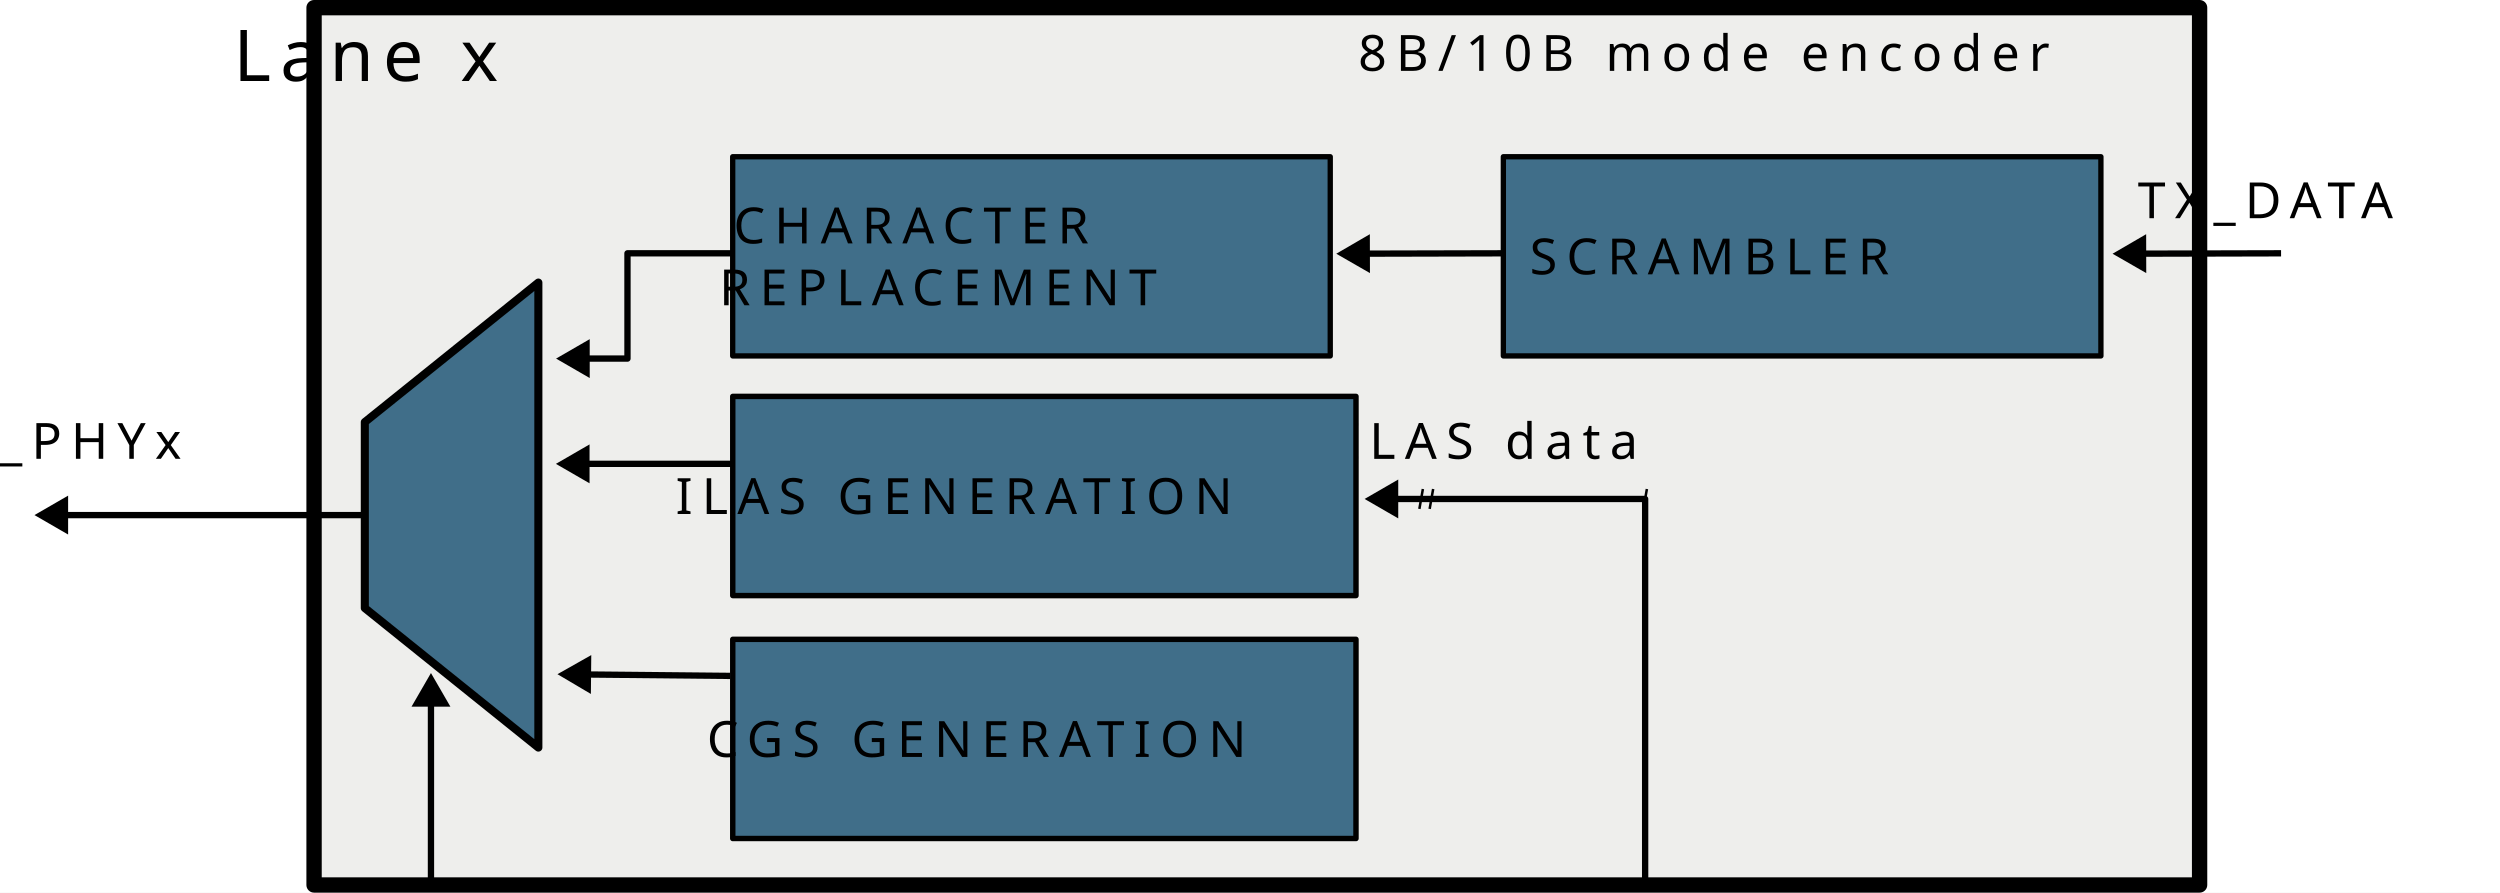
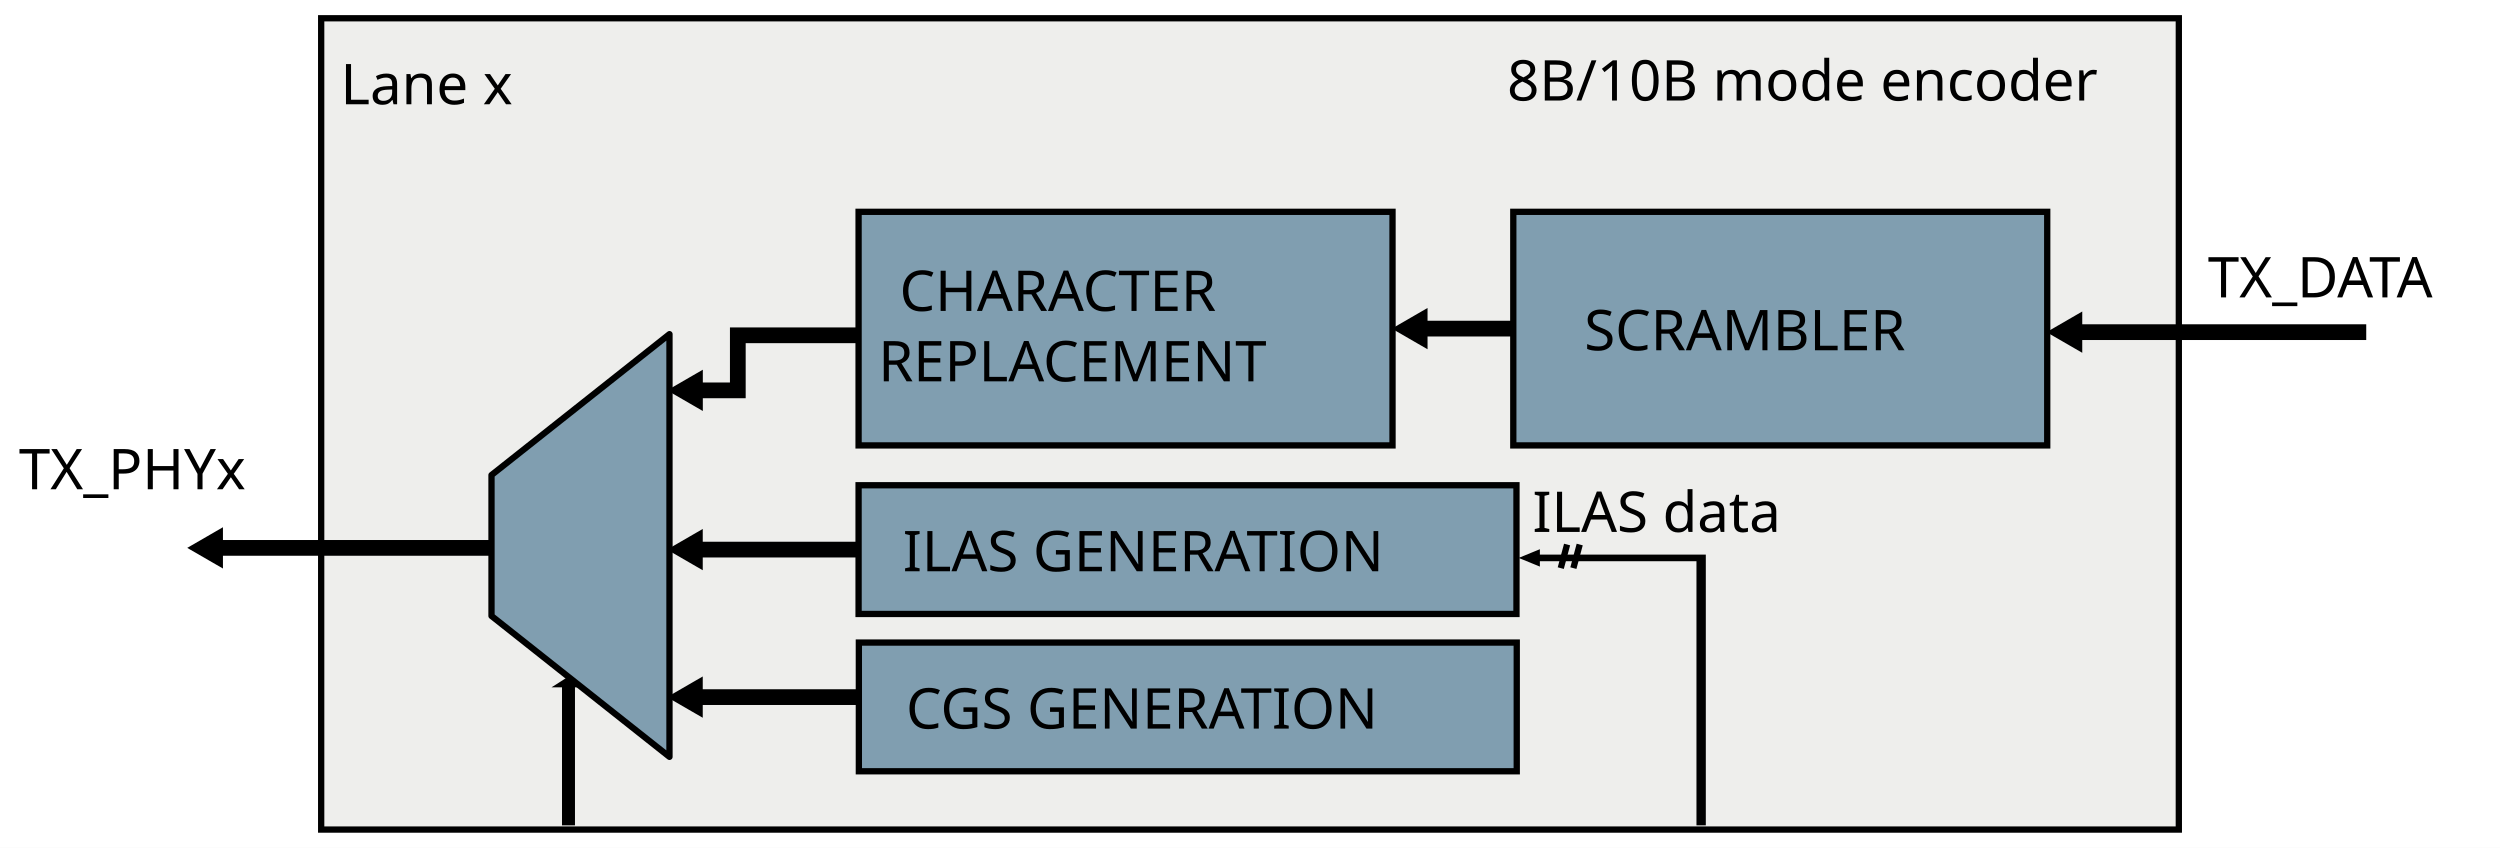
- <svg xmlns="http://www.w3.org/2000/svg" width="185.208mm" height="66.129mm" viewBox="0 0 700 249.937" version="1.1" id="svg1">
+ <svg xmlns="http://www.w3.org/2000/svg" width="187.897mm" height="63.722mm" viewBox="0 0 710.163 240.838" version="1.1" id="svg1">
  <defs id="defs1">
    <marker style="overflow:visible" id="Stop" refX="0" refY="0" orient="10" markerWidth="0.4" markerHeight="0.4" viewBox="0 0 1 1" preserveAspectRatio="xMidYMid">
      <path style="fill:none;stroke:context-stroke;stroke-width:1" d="M 0,4 V -4" id="path23" />
    </marker>
    <marker style="overflow:visible" id="marker9" refX="0" refY="0" orient="auto-start-reverse" markerWidth="1" markerHeight="1" viewBox="0 0 1 1" preserveAspectRatio="xMidYMid">
      <path transform="scale(0.5)" style="fill:context-stroke;fill-rule:evenodd;stroke:context-stroke;stroke-width:1pt" d="M 5.77,0 -2.88,5 V -5 Z" id="path9" />
    </marker>
    <marker style="overflow:visible" id="Triangle" refX="0" refY="0" orient="auto-start-reverse" markerWidth="1" markerHeight="1" viewBox="0 0 1 1" preserveAspectRatio="xMidYMid">
      <path transform="scale(0.5)" style="fill:context-stroke;fill-rule:evenodd;stroke:context-stroke;stroke-width:1pt" d="M 5.77,0 -2.88,5 V -5 Z" id="path135" />
    </marker>
    <marker style="overflow:visible" id="Triangle-4" refX="0" refY="0" orient="auto-start-reverse" markerWidth="1" markerHeight="1" viewBox="0 0 1 1" preserveAspectRatio="xMidYMid">
      <path transform="scale(0.5)" style="fill:context-stroke;fill-rule:evenodd;stroke:context-stroke;stroke-width:1pt" d="M 5.77,0 -2.88,5 V -5 Z" id="path135-0" />
    </marker>
+     <linearGradient id="linearGradient4921" gradientTransform="matrix(0.4189409,0,0,0.4189409,975.6675,839.7699)">
+       <stop id="stop4919" offset="0" style="stop-color:#809eb0;stop-opacity:1;" />
+     </linearGradient>
+     <marker orient="auto" refY="0" refX="0" id="TriangleOutS" style="overflow:visible">
+       <path id="path4063" d="M 1.231,0 -0.614,1.067 v -2.133 z" style="fill-rule:evenodd;stroke:#000000;stroke-width:0.213pt" />
+     </marker>
+     <marker orient="auto" refY="0" refX="0" id="marker3" style="overflow:visible">
+       <path id="path3" d="M 1.231,0 -0.614,1.067 v -2.133 z" style="fill-rule:evenodd;stroke:#000000;stroke-width:0.213pt" />
+     </marker>
+     <marker orient="auto" refY="0" refX="0" id="marker4" style="overflow:visible">
+       <path id="path4" d="M 1.231,0 -0.614,1.067 v -2.133 z" style="fill-rule:evenodd;stroke:#000000;stroke-width:0.213pt" />
+     </marker>
+     <marker orient="auto" refY="0" refX="0" id="marker5" style="overflow:visible">
+       <path id="path5" d="M 1.231,0 -0.614,1.067 v -2.133 z" style="fill-rule:evenodd;stroke:#000000;stroke-width:0.213pt" />
+     </marker>
+     <marker orient="auto" refY="0" refX="0" id="marker6" style="overflow:visible">
+       <path id="path6" d="M 1.231,0 -0.614,1.067 v -2.133 z" style="fill-rule:evenodd;stroke:#000000;stroke-width:0.213pt" />
+     </marker>
+     <marker orient="auto" refY="0" refX="0" id="marker7" style="overflow:visible">
+       <path id="path7-4" d="M 1.231,0 -0.614,1.067 v -2.133 z" style="fill-rule:evenodd;stroke:#000000;stroke-width:0.213pt" />
+     </marker>
+     <marker orient="auto" refY="0" refX="0" id="TriangleInS" style="overflow:visible">
+       <path id="path4054" d="M -1.231,0 0.614,-1.067 v 2.133 z" style="fill-rule:evenodd;stroke:#000000;stroke-width:0.213pt" />
+     </marker>
+     <marker orient="auto" refY="0" refX="0" id="marker8" style="overflow:visible">
+       <path id="path8-6" d="M 1.231,0 -0.614,1.067 v -2.133 z" style="fill-rule:evenodd;stroke:#000000;stroke-width:0.213pt" />
+     </marker>
  </defs>
-   <g id="layer1" transform="translate(375.7008,-33.66705)">
-     <rect style="fill:#ffffff;stroke-width:1.334;stroke-linejoin:round" id="rect3" width="700" height="249.937" x="-375.701" y="33.667" />
+   <g id="layer1" transform="translate(515.1793,-560.4114)">
+     <rect style="fill:#ffffff;stroke-width:1.319;stroke-linejoin:round" id="rect3" width="710.163" height="240.838" x="-515.179" y="560.411" />
    <g id="g7" transform="matrix(0.5199458,0,0,0.5199458,-182.7154,3.77206)" />
-     <g id="g3">
-       <rect style="fill:#eeeeec;fill-opacity:1;stroke:#000000;stroke-width:4.293;stroke-linejoin:round" id="rect1" width="527.948" height="245.644" x="-287.762" y="35.814" />
-       <g id="g4" transform="matrix(0.5199458,0,0,0.5199458,-190.0596,27.67838)">
-         <rect style="fill:#406e89;fill-opacity:1;stroke:#000000;stroke-width:2.868;stroke-linejoin:round" id="rect2" width="321.794" height="107.267" x="37.528" y="95.922" />
-         <text xml:space="preserve" style="font-size:26.926px;font-family:sans-serif;-inkscape-font-specification:'sans-serif, ';text-align:center;letter-spacing:5px;word-spacing:0px;text-anchor:middle;fill:#000000;fill-opacity:1;stroke:none;stroke-width:3.402;stroke-linejoin:round;font-weight:normal;font-style:normal;font-stretch:normal;font-variant:normal;font-variant-ligatures:normal;font-variant-caps:normal;font-variant-numeric:normal;font-variant-east-asian:normal" x="197.123" y="142.583" id="text2">
-           <tspan id="tspan2" x="197.123" y="142.583" style="font-size:26.926px;fill:#000000;stroke:none;-inkscape-font-specification:'sans-serif, ';font-family:sans-serif;font-weight:normal;font-style:normal;font-stretch:normal;font-variant:normal;font-variant-ligatures:normal;font-variant-caps:normal;font-variant-numeric:normal;font-variant-east-asian:normal">CHARACTER</tspan>
-           <tspan x="199.623" y="175.916" id="tspan3" style="font-size:26.926px;fill:#000000;stroke:none;-inkscape-font-specification:'sans-serif, ';font-family:sans-serif;font-weight:normal;font-style:normal;font-stretch:normal;font-variant:normal;font-variant-ligatures:normal;font-variant-caps:normal;font-variant-numeric:normal;font-variant-east-asian:normal">REPLACEMENT</tspan>
+     <rect y="565.598" x="-423.945" height="230.465" width="527.695" id="rect5445" style="fill:#eeeeec;fill-opacity:1;fill-rule:evenodd;stroke:#000000;stroke-width:1.787;stroke-linecap:square;stroke-linejoin:miter;stroke-miterlimit:4;stroke-dasharray:none;stroke-dashoffset:0;stroke-opacity:1" />
+     <g transform="matrix(0.4189409,0,0,0.4189409,-298.8218,550.0659)" id="g5455">
+       <rect style="fill:url(#linearGradient4921);fill-opacity:1;fill-rule:evenodd;stroke:#000000;stroke-width:4.267;stroke-linecap:square;stroke-linejoin:miter;stroke-miterlimit:4;stroke-dasharray:none;stroke-dashoffset:0;stroke-opacity:1" id="rect5447" width="362.039" height="158.392" x="65.727" y="168.319" />
+       <text xml:space="preserve" style="font-style:normal;font-variant:normal;font-weight:normal;font-stretch:normal;font-size:38.191px;line-height:0%;font-family:sans-serif;-inkscape-font-specification:'sans-serif, Normal';font-variant-ligatures:normal;font-variant-caps:normal;font-variant-numeric:normal;font-variant-east-asian:normal;letter-spacing:0px;word-spacing:0px;fill:#000000;fill-opacity:1;stroke:none;stroke-width:1.067" x="245.497" y="235.535" id="text5453">
+         <tspan id="tspan5449" x="245.497" y="235.535" style="font-style:normal;font-variant:normal;font-weight:normal;font-stretch:normal;font-size:38.191px;line-height:1.25;font-family:sans-serif;-inkscape-font-specification:'sans-serif, Normal';font-variant-ligatures:normal;font-variant-caps:normal;font-variant-numeric:normal;font-variant-east-asian:normal;text-align:center;text-anchor:middle;stroke-width:1.067">CHARACTER</tspan>
+         <tspan x="245.497" y="283.275" id="tspan5451" style="font-style:normal;font-variant:normal;font-weight:normal;font-stretch:normal;font-size:38.191px;line-height:1.25;font-family:sans-serif;-inkscape-font-specification:'sans-serif, Normal';font-variant-ligatures:normal;font-variant-caps:normal;font-variant-numeric:normal;font-variant-east-asian:normal;text-align:center;text-anchor:middle;stroke-width:1.067">REPLACEMENT</tspan>
+       </text>
+     </g>
+     <g transform="matrix(0.4189409,0,0,0.4189409,-298.8218,532.7774)" id="g5465">
+       <g id="g5463">
+         <rect style="fill:url(#linearGradient4921);fill-opacity:1;fill-rule:evenodd;stroke:#000000;stroke-width:4.267;stroke-linecap:square;stroke-linejoin:miter;stroke-miterlimit:4;stroke-dasharray:none;stroke-dashoffset:0;stroke-opacity:1" id="rect5457" width="362.039" height="158.392" x="509.656" y="209.586" />
+         <text id="text5461" y="303.469" x="557.79" style="font-style:normal;font-variant:normal;font-weight:normal;font-stretch:normal;font-size:38.191px;line-height:0%;font-family:sans-serif;-inkscape-font-specification:'sans-serif, Normal';font-variant-ligatures:normal;font-variant-caps:normal;font-variant-numeric:normal;font-variant-east-asian:normal;letter-spacing:0px;word-spacing:0px;fill:#000000;fill-opacity:1;stroke:none;stroke-width:1.067" xml:space="preserve">
+           <tspan style="font-style:normal;font-variant:normal;font-weight:normal;font-stretch:normal;font-size:38.191px;line-height:1.25;font-family:sans-serif;-inkscape-font-specification:'sans-serif, Normal';font-variant-ligatures:normal;font-variant-caps:normal;font-variant-numeric:normal;font-variant-east-asian:normal;stroke-width:1.067" y="303.469" x="557.79" id="tspan5459">SCRAMBLER</tspan>
        </text>
      </g>
-       <g id="g5" transform="matrix(0.5199458,0,0,0.5199458,-182.9444,27.67838)">
-         <rect style="fill:#406e89;fill-opacity:1;stroke:#000000;stroke-width:2.868;stroke-linejoin:round" id="rect2-2" width="321.794" height="107.267" x="438.858" y="95.922" />
-         <text xml:space="preserve" style="font-size:26.926px;font-family:sans-serif;-inkscape-font-specification:'sans-serif, ';text-align:center;letter-spacing:5px;word-spacing:0px;text-anchor:middle;fill:#000000;fill-opacity:1;stroke:none;stroke-width:3.402;stroke-linejoin:round;font-weight:normal;font-style:normal;font-stretch:normal;font-variant:normal;font-variant-ligatures:normal;font-variant-caps:normal;font-variant-numeric:normal;font-variant-east-asian:normal" x="598.83" y="159.249" id="text2-1">
-           <tspan x="601.33" y="159.249" id="tspan3-9" style="font-size:26.926px;fill:#000000;stroke:none;-inkscape-font-specification:'sans-serif, ';font-family:sans-serif;font-weight:normal;font-style:normal;font-stretch:normal;font-variant:normal;font-variant-ligatures:normal;font-variant-caps:normal;font-variant-numeric:normal;font-variant-east-asian:normal">SCRAMBLER</tspan>
-         </text>
-         <text xml:space="preserve" style="font-size:26.926px;font-family:sans-serif;-inkscape-font-specification:'sans-serif, ';text-align:center;letter-spacing:5px;word-spacing:0px;text-anchor:middle;fill:#000000;fill-opacity:1;stroke:none;stroke-width:3.402;stroke-linejoin:round;font-weight:normal;font-style:normal;font-stretch:normal;font-variant:normal;font-variant-ligatures:normal;font-variant-caps:normal;font-variant-numeric:normal;font-variant-east-asian:normal" x="898.225" y="129.032" id="text2-1-4">
-           <tspan x="900.725" y="129.032" id="tspan3-9-1" style="font-size:26.926px;fill:#000000;stroke:none;-inkscape-font-specification:'sans-serif, ';font-family:sans-serif;font-weight:normal;font-style:normal;font-stretch:normal;font-variant:normal;font-variant-ligatures:normal;font-variant-caps:normal;font-variant-numeric:normal;font-variant-east-asian:normal">TX_DATA</tspan>
-         </text>
-         <text xml:space="preserve" style="font-size:26.926px;font-family:sans-serif;-inkscape-font-specification:'sans-serif, ';text-align:center;letter-spacing:5px;word-spacing:0px;text-anchor:middle;fill:#000000;fill-opacity:1;stroke:none;stroke-width:3.402;stroke-linejoin:round;font-weight:normal;font-style:normal;font-stretch:normal;font-variant:normal;font-variant-ligatures:normal;font-variant-caps:normal;font-variant-numeric:normal;font-variant-east-asian:normal" x="-293.22" y="258.587" id="text2-1-4-2">
-           <tspan x="-290.72" y="258.587" id="tspan3-9-1-6" style="font-size:26.926px;fill:#000000;stroke:none;-inkscape-font-specification:'sans-serif, ';font-family:sans-serif;font-weight:normal;font-style:normal;font-stretch:normal;font-variant:normal;font-variant-ligatures:normal;font-variant-caps:normal;font-variant-numeric:normal;font-variant-east-asian:normal">TX_PHYx</tspan>
-         </text>
-         <text xml:space="preserve" style="font-size:26.926px;font-family:sans-serif;-inkscape-font-specification:'sans-serif, ';text-align:center;letter-spacing:5px;word-spacing:0px;text-anchor:middle;fill:#000000;fill-opacity:1;stroke:none;stroke-width:3.402;stroke-linejoin:round;font-weight:normal;font-style:normal;font-stretch:normal;font-variant:normal;font-variant-ligatures:normal;font-variant-caps:normal;font-variant-numeric:normal;font-variant-east-asian:normal" x="480.957" y="258.607" id="text2-1-4-2-7">
-           <tspan x="483.457" y="258.607" id="tspan3-9-1-6-2" style="font-size:26.926px;fill:#000000;stroke:none;-inkscape-font-specification:'sans-serif, ';font-family:sans-serif;font-weight:normal;font-style:normal;font-stretch:normal;font-variant:normal;font-variant-ligatures:normal;font-variant-caps:normal;font-variant-numeric:normal;font-variant-east-asian:normal">ILAS data</tspan>
-         </text>
-         <text xml:space="preserve" style="font-style:normal;font-variant:normal;font-weight:normal;font-stretch:normal;font-size:38.465px;font-family:sans-serif;-inkscape-font-specification:'sans-serif, ';font-variant-ligatures:normal;font-variant-caps:normal;font-variant-numeric:normal;font-variant-east-asian:normal;text-align:center;letter-spacing:5px;word-spacing:0px;text-anchor:middle;fill:#000000;fill-opacity:1;stroke:none;stroke-width:3.402;stroke-linejoin:round" x="-111.187" y="55.124" id="text2-1-4-2-9">
-           <tspan x="-108.687" y="55.124" id="tspan3-9-1-6-9" style="font-style:normal;font-variant:normal;font-weight:normal;font-stretch:normal;font-size:38.465px;font-family:sans-serif;-inkscape-font-specification:'sans-serif, ';font-variant-ligatures:normal;font-variant-caps:normal;font-variant-numeric:normal;font-variant-east-asian:normal;fill:#000000;stroke:none">Lane x</tspan>
-         </text>
-         <text xml:space="preserve" style="font-size:26.926px;font-family:sans-serif;-inkscape-font-specification:'sans-serif, ';text-align:center;letter-spacing:5px;word-spacing:0px;text-anchor:middle;fill:#000000;fill-opacity:1;stroke:none;stroke-width:3.402;stroke-linejoin:round;font-weight:normal;font-style:normal;font-stretch:normal;font-variant:normal;font-variant-ligatures:normal;font-variant-caps:normal;font-variant-numeric:normal;font-variant-east-asian:normal" x="595.863" y="49.662" id="text2-1-4-2-9-5">
-           <tspan x="598.363" y="49.662" id="tspan3-9-1-6-9-1" style="font-size:26.926px;fill:#000000;stroke:none;-inkscape-font-specification:'sans-serif, ';font-family:sans-serif;font-weight:normal;font-style:normal;font-stretch:normal;font-variant:normal;font-variant-ligatures:normal;font-variant-caps:normal;font-variant-numeric:normal;font-variant-east-asian:normal">8B/10B mode encoder</tspan>
-         </text>
-         <path id="rect8" style="fill:#406e89;fill-opacity:1;stroke:#000000;stroke-width:4.354;stroke-linejoin:round" d="m -174.264,238.814 93.454,-75.122 v 250.407 l -93.454,-75.122 z" />
-         <path style="fill:none;fill-opacity:1;stroke:#000000;stroke-width:3.402;stroke-linejoin:round;stroke-dasharray:none;marker-end:url(#marker9)" d="m 23.874,147.93 h -56.693 v 56.693 l -26.365,1e-5" id="path8" />
-         <path style="fill:none;fill-opacity:1;stroke:#000000;stroke-width:3.402;stroke-linejoin:round;stroke-dasharray:none;marker-end:url(#marker9)" d="m 23.874,261.315 -83.15,1e-5" id="path10" />
-         <path style="fill:none;fill-opacity:1;stroke:#000000;stroke-width:3.402;stroke-linejoin:round;stroke-dasharray:none;marker-end:url(#Triangle)" d="m 22.41,375.503 -80.86,-0.802" id="path11" />
-         <path style="fill:none;fill-opacity:1;stroke:#000000;stroke-width:3.402;stroke-linejoin:round;stroke-dasharray:none;marker-end:url(#Triangle)" d="m -174.264,288.896 -165.81,10e-6" id="path12" />
-         <path style="fill:none;fill-opacity:1;stroke:#000000;stroke-width:3.402;stroke-linejoin:round;stroke-dasharray:none;marker-end:url(#Triangle)" d="M -138.645,488.087 V 386.04" id="path13" />
-         <path style="fill:none;fill-opacity:1;stroke:#000000;stroke-width:3.402;stroke-linejoin:round;stroke-dasharray:none;marker-start:url(#marker9);marker-mid:url(#Stop)" d="m 376.219,280.213 h 18.361 5.53 115.103 v 207.874" id="path14" />
+     </g>
+     <g transform="matrix(0.4189409,0,0,0.4189409,-301.9816,744.8446)" id="g5473">
+       <rect y="-111.213" x="73.27" height="87.277" width="446.083" id="rect5467" style="fill:url(#linearGradient4921);fill-opacity:1;fill-rule:evenodd;stroke:#000000;stroke-width:4.267;stroke-linecap:square;stroke-linejoin:miter;stroke-miterlimit:4;stroke-dasharray:none;stroke-dashoffset:0;stroke-opacity:1" />
+       <text xml:space="preserve" style="font-style:normal;font-variant:normal;font-weight:normal;font-stretch:normal;font-size:38.191px;line-height:0%;font-family:sans-serif;-inkscape-font-specification:'sans-serif, Normal';font-variant-ligatures:normal;font-variant-caps:normal;font-variant-numeric:normal;font-variant-east-asian:normal;letter-spacing:0px;word-spacing:0px;fill:#000000;fill-opacity:1;stroke:none;stroke-width:1.067" x="103.265" y="-52.887" id="text5471">
+         <tspan style="font-style:normal;font-variant:normal;font-weight:normal;font-stretch:normal;font-size:38.191px;line-height:1.25;font-family:sans-serif;-inkscape-font-specification:'sans-serif, Normal';font-variant-ligatures:normal;font-variant-caps:normal;font-variant-numeric:normal;font-variant-east-asian:normal;stroke-width:1.067" id="tspan5469" x="103.265" y="-52.887">ILAS GENERATION</tspan>
+       </text>
+     </g>
+     <path id="path5475" d="m -182.097,189.33 h -191.237" style="fill:none;stroke:#000000;stroke-width:10.667;stroke-linecap:butt;stroke-linejoin:miter;stroke-miterlimit:4;stroke-dasharray:none;stroke-opacity:1;marker-end:url(#TriangleOutS)" transform="matrix(0.4189409,0,0,0.4189409,-298.8218,636.727)" />
+     <text id="text5481" y="590.023" x="-418.445" style="font-style:normal;font-variant:normal;font-weight:normal;font-stretch:normal;font-size:16px;line-height:1.25;font-family:sans-serif;-inkscape-font-specification:'sans-serif, Normal';font-variant-ligatures:normal;font-variant-position:normal;font-variant-caps:normal;font-variant-numeric:normal;font-variant-alternates:normal;font-variant-east-asian:normal;text-indent:0;text-align:start;text-decoration:none;text-decoration-line:none;text-decoration-style:solid;text-decoration-color:#000000;letter-spacing:0px;word-spacing:0px;text-transform:none;writing-mode:lr-tb;direction:ltr;text-orientation:mixed;dominant-baseline:auto;baseline-shift:baseline;text-anchor:start;white-space:normal;shape-padding:0;vector-effect:none;fill:#000000;fill-opacity:1;stroke:none;stroke-width:0.447;stroke-linecap:butt;stroke-linejoin:miter;stroke-miterlimit:4;stroke-dasharray:none;stroke-dashoffset:0;stroke-opacity:1" xml:space="preserve">
+       <tspan style="font-style:normal;font-variant:normal;font-weight:normal;font-stretch:normal;font-size:16px;line-height:1.25;font-family:sans-serif;-inkscape-font-specification:'sans-serif, Normal';font-variant-ligatures:normal;font-variant-position:normal;font-variant-caps:normal;font-variant-numeric:normal;font-variant-alternates:normal;font-variant-east-asian:normal;text-indent:0;text-align:start;text-decoration:none;text-decoration-line:none;text-decoration-style:solid;text-decoration-color:#000000;letter-spacing:0px;word-spacing:0px;text-transform:none;writing-mode:lr-tb;direction:ltr;text-orientation:mixed;dominant-baseline:auto;baseline-shift:baseline;text-anchor:start;white-space:normal;shape-padding:0;vector-effect:none;fill:#000000;fill-opacity:1;stroke:none;stroke-width:0.447;stroke-linecap:butt;stroke-linejoin:miter;stroke-miterlimit:4;stroke-dasharray:none;stroke-dashoffset:0;stroke-opacity:1" y="590.023" x="-418.445" id="tspan5479">Lane x</tspan>
+     </text>
+     <g transform="matrix(0.4189409,0,0,0.4189409,-301.4509,808.4907)" id="g5495">
+       <g transform="translate(0,-25.85991)" id="g5489">
+         <rect y="-130.608" x="72.192" height="87.277" width="446.083" id="rect5487" style="fill:url(#linearGradient4921);fill-opacity:1;fill-rule:evenodd;stroke:#000000;stroke-width:4.267;stroke-linecap:square;stroke-linejoin:miter;stroke-miterlimit:4;stroke-dasharray:none;stroke-dashoffset:0;stroke-opacity:1" />
      </g>
-       <g id="g6" transform="matrix(0.5199458,0,0,0.5199458,-182.7153,6.126931)">
-         <rect style="fill:#406e89;fill-opacity:1;stroke:#000000;stroke-width:2.929;stroke-linejoin:round" id="rect2-2-3" width="335.621" height="107.267" x="23.434" y="266.434" />
-         <text xml:space="preserve" style="font-size:26.926px;font-family:sans-serif;-inkscape-font-specification:'sans-serif, ';text-align:center;letter-spacing:5px;word-spacing:0px;text-anchor:middle;fill:#000000;fill-opacity:1;stroke:none;stroke-width:3.402;stroke-linejoin:round;font-weight:normal;font-style:normal;font-stretch:normal;font-variant:normal;font-variant-ligatures:normal;font-variant-caps:normal;font-variant-numeric:normal;font-variant-east-asian:normal" x="191.629" y="329.761" id="text2-1-3">
-           <tspan x="194.129" y="329.761" id="tspan3-9-5" style="font-size:26.926px;fill:#000000;stroke:none;-inkscape-font-specification:'sans-serif, ';font-family:sans-serif;font-weight:normal;font-style:normal;font-stretch:normal;font-variant:normal;font-variant-ligatures:normal;font-variant-caps:normal;font-variant-numeric:normal;font-variant-east-asian:normal">ILAS GENERATION</tspan>
-         </text>
-       </g>
-       <rect style="fill:#406e89;fill-opacity:1;stroke:#000000;stroke-width:2.929;stroke-linejoin:round" id="rect2-2-3-9" width="335.621" height="107.267" x="23.434" y="401.782" transform="matrix(0.5199458,0,0,0.5199458,-182.7154,3.77206)" />
-       <text xml:space="preserve" style="font-style:normal;font-variant:normal;font-weight:normal;font-stretch:normal;font-size:26.926px;font-family:sans-serif;-inkscape-font-specification:'sans-serif, ';font-variant-ligatures:normal;font-variant-caps:normal;font-variant-numeric:normal;font-variant-east-asian:normal;text-align:center;letter-spacing:5px;word-spacing:0px;text-anchor:middle;fill:#000000;fill-opacity:1;stroke:none;stroke-width:3.402;stroke-linejoin:round" x="191.772" y="465.109" id="text2-1-3-1" transform="matrix(0.5199458,0,0,0.5199458,-182.7154,3.77206)">
-         <tspan x="194.272" y="465.109" id="tspan3-9-5-1" style="font-style:normal;font-variant:normal;font-weight:normal;font-stretch:normal;font-size:26.926px;font-family:sans-serif;-inkscape-font-specification:'sans-serif, ';font-variant-ligatures:normal;font-variant-caps:normal;font-variant-numeric:normal;font-variant-east-asian:normal;fill:#000000;stroke:none">CGS GENERATION</tspan>
+       <text xml:space="preserve" style="font-style:normal;font-variant:normal;font-weight:normal;font-stretch:normal;font-size:38.191px;line-height:0%;font-family:sans-serif;-inkscape-font-specification:'sans-serif, Normal';font-variant-ligatures:normal;font-variant-caps:normal;font-variant-numeric:normal;font-variant-east-asian:normal;letter-spacing:0px;word-spacing:0px;fill:#000000;fill-opacity:1;stroke:none;stroke-width:1.067" x="104.192" y="-98.142" id="text5493">
+         <tspan style="font-style:normal;font-variant:normal;font-weight:normal;font-stretch:normal;font-size:38.191px;line-height:1.25;font-family:sans-serif;-inkscape-font-specification:'sans-serif, Normal';font-variant-ligatures:normal;font-variant-caps:normal;font-variant-numeric:normal;font-variant-east-asian:normal;stroke-width:1.067" id="tspan5491" x="104.192" y="-98.142">CGS GENERATION</tspan>
      </text>
-       <path style="fill:#000000;fill-opacity:1;stroke:#000000;stroke-width:1.769;stroke-linejoin:round;marker-end:url(#Triangle)" d="M 45.635,104.594 4.735,104.695" id="path7" />
-       <path style="fill:#000000;fill-opacity:1;stroke:#000000;stroke-width:1.769;stroke-linejoin:round;marker-end:url(#Triangle-4)" d="m 262.999,104.594 -40.9,0.102" id="path7-7" />
    </g>
+     <path id="path5497" d="M 64.111,45.186 H -16.162 V 82.52 H -47.949" style="fill:none;stroke:#000000;stroke-width:10.667;stroke-linecap:butt;stroke-linejoin:miter;stroke-miterlimit:4;stroke-dasharray:none;stroke-opacity:1;marker-end:url(#TriangleOutS)" transform="matrix(0.4189409,0,0,0.4189409,-298.8218,636.727)" />
+     <path id="path5501" d="M 64,190.499 H -48" style="fill:none;stroke:#000000;stroke-width:10.667;stroke-linecap:butt;stroke-linejoin:miter;stroke-miterlimit:4;stroke-dasharray:none;stroke-opacity:1;marker-end:url(#TriangleOutS)" transform="matrix(0.4189409,0,0,0.4189409,-298.8218,636.727)" />
+     <path id="path5505" d="M 66.805,290.52 H -48" style="fill:none;stroke:#000000;stroke-width:10.667;stroke-linecap:butt;stroke-linejoin:miter;stroke-miterlimit:4;stroke-dasharray:none;stroke-opacity:1;marker-end:url(#TriangleOutS)" transform="matrix(0.4189409,0,0,0.4189409,-298.8218,636.727)" />
+     <path id="path5509" d="m -375.561,695.356 50.558,-40.025 v 120.074 l -50.558,-40.025 c 0,0 0,-31.899 0,-40.025 z" style="fill:url(#linearGradient4921);fill-opacity:1;fill-rule:evenodd;stroke:#000000;stroke-width:1.787;stroke-linecap:square;stroke-linejoin:round;stroke-miterlimit:4;stroke-dasharray:none;stroke-dashoffset:0;stroke-opacity:1" />
+     <path style="fill:none;stroke:#000000;stroke-width:10.667;stroke-linecap:butt;stroke-linejoin:miter;stroke-miterlimit:4;stroke-dasharray:none;stroke-opacity:1;marker-end:url(#TriangleOutS)" d="M 508.238,40.657 H 443.45" id="path5511" transform="matrix(0.4189409,0,0,0.4189409,-298.8218,636.727)" />
+     <path style="fill:none;stroke:#000000;stroke-width:10.667;stroke-linecap:butt;stroke-linejoin:miter;stroke-miterlimit:4;stroke-dasharray:none;stroke-opacity:1;marker-end:url(#TriangleOutS)" d="M 1088,43.053 H 887.379" id="path5519" transform="matrix(0.4189409,0,0,0.4189409,-298.8218,636.727)" />
+     <text id="text5525" y="644.895" x="112" style="font-style:normal;font-variant:normal;font-weight:normal;font-stretch:normal;font-size:16px;line-height:0%;font-family:sans-serif;-inkscape-font-specification:'sans-serif, Normal';font-variant-ligatures:normal;font-variant-caps:normal;font-variant-numeric:normal;font-variant-east-asian:normal;letter-spacing:0px;word-spacing:0px;fill:#000000;fill-opacity:1;stroke:none;stroke-width:0.447" xml:space="preserve">
+       <tspan style="font-style:normal;font-variant:normal;font-weight:normal;font-stretch:normal;font-size:16px;line-height:1.25;font-family:sans-serif;-inkscape-font-specification:'sans-serif, Normal';font-variant-ligatures:normal;font-variant-caps:normal;font-variant-numeric:normal;font-variant-east-asian:normal;stroke-width:0.447" y="644.895" x="112" id="tspan5523">TX_DATA</tspan>
+     </text>
+     <text id="text5545" y="711.516" x="-79.855" style="font-style:normal;font-variant:normal;font-weight:normal;font-stretch:normal;font-size:16px;line-height:0%;font-family:sans-serif;-inkscape-font-specification:'sans-serif, Normal';font-variant-ligatures:normal;font-variant-caps:normal;font-variant-numeric:normal;font-variant-east-asian:normal;letter-spacing:0px;word-spacing:0px;fill:#000000;fill-opacity:1;stroke:none;stroke-width:0.447" xml:space="preserve">
+       <tspan style="font-style:normal;font-variant:normal;font-weight:normal;font-stretch:normal;font-size:16px;line-height:1.25;font-family:sans-serif;-inkscape-font-specification:'sans-serif, Normal';font-variant-ligatures:normal;font-variant-caps:normal;font-variant-numeric:normal;font-variant-east-asian:normal;stroke-width:0.447" y="711.516" x="-79.855" id="tspan5543">ILAS data</tspan>
+     </text>
+     <g transform="matrix(0.4189409,0,0,0.4189409,-228.6631,488.366)" id="g5551">
+       <path style="fill:none;stroke:#000000;stroke-width:4.267;stroke-linecap:butt;stroke-linejoin:miter;stroke-miterlimit:4;stroke-dasharray:none;stroke-opacity:1" d="m 374.379,557.186 4.287,-16" id="path5547" />
+       <path id="path5549" d="m 382.933,557.186 4.287,-16" style="fill:none;stroke:#000000;stroke-width:4.267;stroke-linecap:butt;stroke-linejoin:miter;stroke-miterlimit:4;stroke-dasharray:none;stroke-opacity:1" />
+     </g>
+     <path id="path5553" d="m 520.533,194.52 h 114.133 v 256" style="fill:none;stroke:#000000;stroke-width:6.337;stroke-linecap:butt;stroke-linejoin:miter;stroke-miterlimit:4;stroke-dasharray:none;stroke-opacity:1;marker-start:url(#TriangleInS)" transform="matrix(0.4189409,0,0,0.2967498,-297.8327,661.1693)" />
+     <path id="path5557" d="M -134.457,544.982 V 283.853" style="vector-effect:none;fill:none;fill-opacity:1;stroke:#000000;stroke-width:8.796;stroke-linecap:butt;stroke-linejoin:miter;stroke-miterlimit:4;stroke-dasharray:none;stroke-dashoffset:0;stroke-opacity:1;marker-end:url(#TriangleOutS)" transform="matrix(-0.4189409,0,0,0.1540172,-410.0211,710.9243)" />
+     <text xml:space="preserve" style="font-style:normal;font-variant:normal;font-weight:normal;font-stretch:normal;font-size:16px;line-height:0%;font-family:sans-serif;-inkscape-font-specification:'sans-serif, Normal';font-variant-ligatures:normal;font-variant-caps:normal;font-variant-numeric:normal;font-variant-east-asian:normal;letter-spacing:0px;word-spacing:0px;fill:#000000;fill-opacity:1;stroke:none;stroke-width:0.447" x="-509.804" y="699.4" id="text3893-8">
+       <tspan id="tspan3895-6" x="-509.804" y="699.4" style="font-style:normal;font-variant:normal;font-weight:normal;font-stretch:normal;font-size:16px;line-height:1.25;font-family:sans-serif;-inkscape-font-specification:'sans-serif, Normal';font-variant-ligatures:normal;font-variant-caps:normal;font-variant-numeric:normal;font-variant-east-asian:normal;stroke-width:0.447">TX_PHYx</tspan>
+     </text>
+     <text xml:space="preserve" style="font-style:normal;font-variant:normal;font-weight:normal;font-stretch:normal;font-size:16px;line-height:1.25;font-family:sans-serif;-inkscape-font-specification:'sans-serif, Normal';font-variant-ligatures:normal;font-variant-position:normal;font-variant-caps:normal;font-variant-numeric:normal;font-variant-alternates:normal;font-variant-east-asian:normal;text-indent:0;text-align:start;text-decoration:none;text-decoration-line:none;text-decoration-style:solid;text-decoration-color:#000000;letter-spacing:0px;word-spacing:0px;text-transform:none;writing-mode:lr-tb;direction:ltr;text-orientation:mixed;dominant-baseline:auto;baseline-shift:baseline;text-anchor:start;white-space:normal;shape-padding:0;vector-effect:none;fill:#000000;fill-opacity:1;stroke:none;stroke-width:0.447;stroke-linecap:butt;stroke-linejoin:miter;stroke-miterlimit:4;stroke-dasharray:none;stroke-dashoffset:0;stroke-opacity:1" x="-87.06" y="588.98" id="text16111">
+       <tspan id="tspan16109" x="-87.06" y="588.98" style="font-style:normal;font-variant:normal;font-weight:normal;font-stretch:normal;font-size:16px;line-height:1.25;font-family:sans-serif;-inkscape-font-specification:'sans-serif, Normal';font-variant-ligatures:normal;font-variant-position:normal;font-variant-caps:normal;font-variant-numeric:normal;font-variant-alternates:normal;font-variant-east-asian:normal;text-indent:0;text-align:start;text-decoration:none;text-decoration-line:none;text-decoration-style:solid;text-decoration-color:#000000;letter-spacing:0px;word-spacing:0px;text-transform:none;writing-mode:lr-tb;direction:ltr;text-orientation:mixed;dominant-baseline:auto;baseline-shift:baseline;text-anchor:start;white-space:normal;shape-padding:0;vector-effect:none;fill:#000000;fill-opacity:1;stroke:none;stroke-width:0.447;stroke-linecap:butt;stroke-linejoin:miter;stroke-miterlimit:4;stroke-dasharray:none;stroke-dashoffset:0;stroke-opacity:1">8B/10B mode encoder</tspan>
+     </text>
  </g>
</svg>
